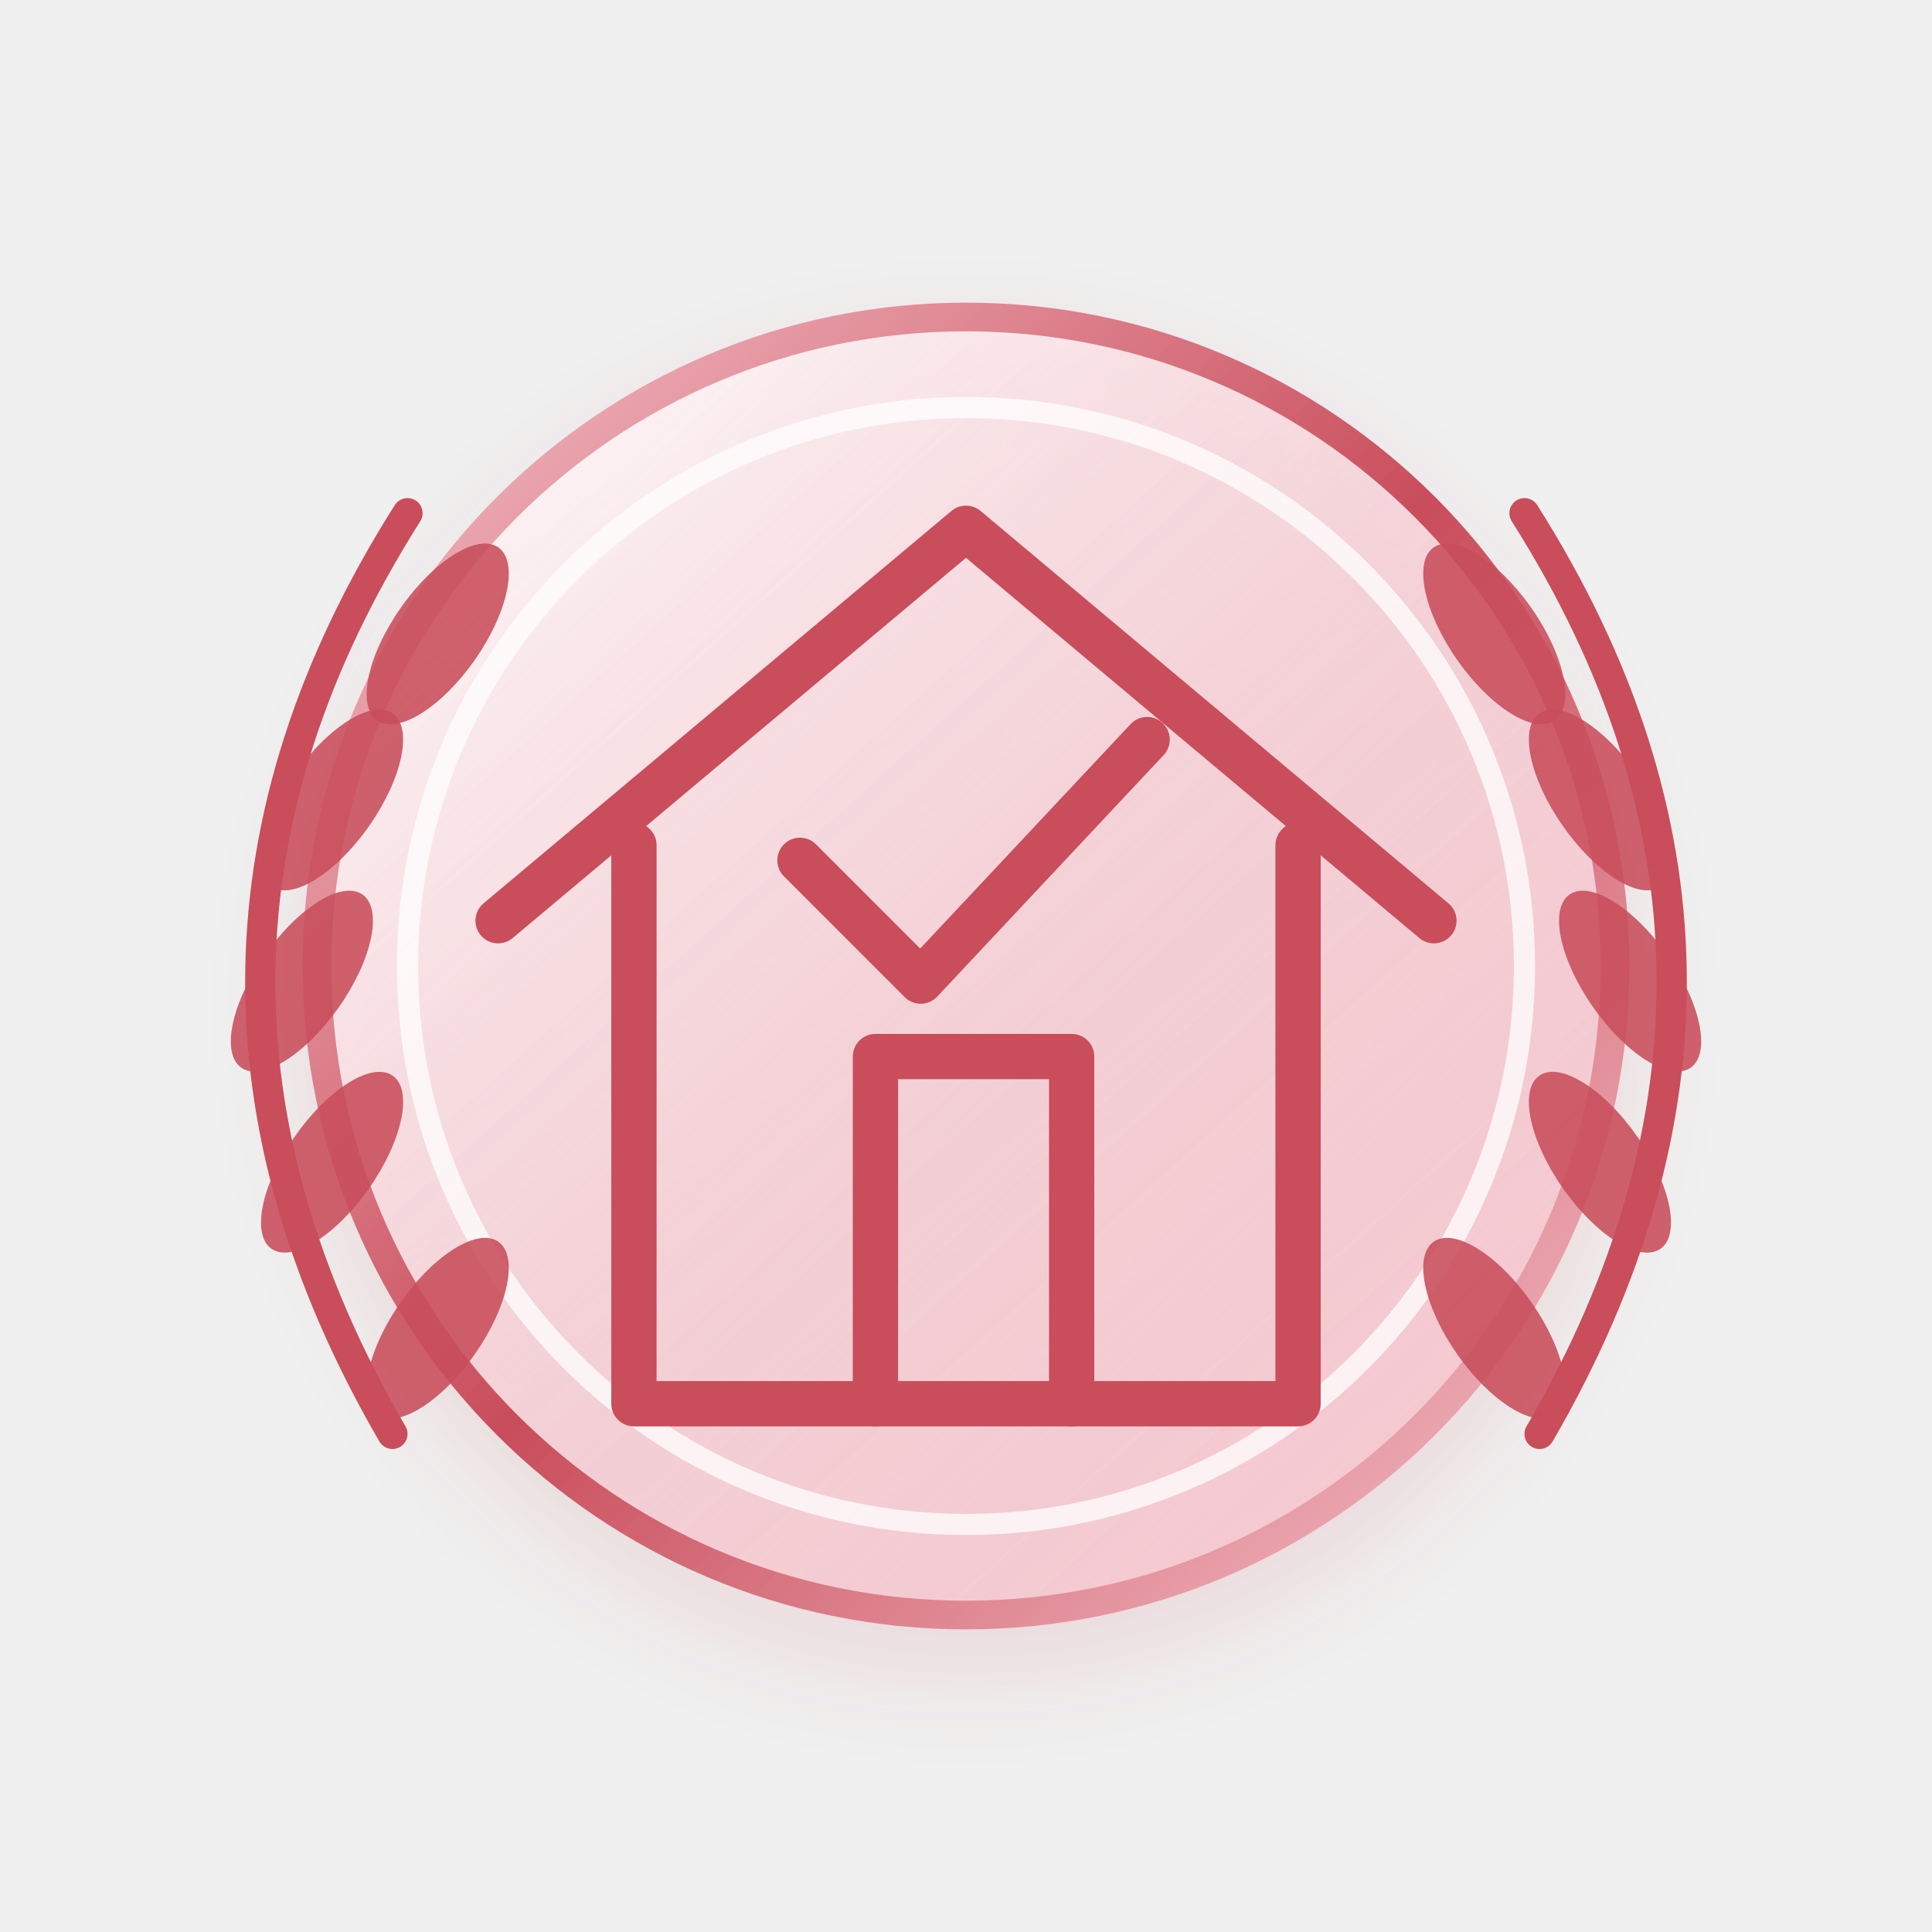
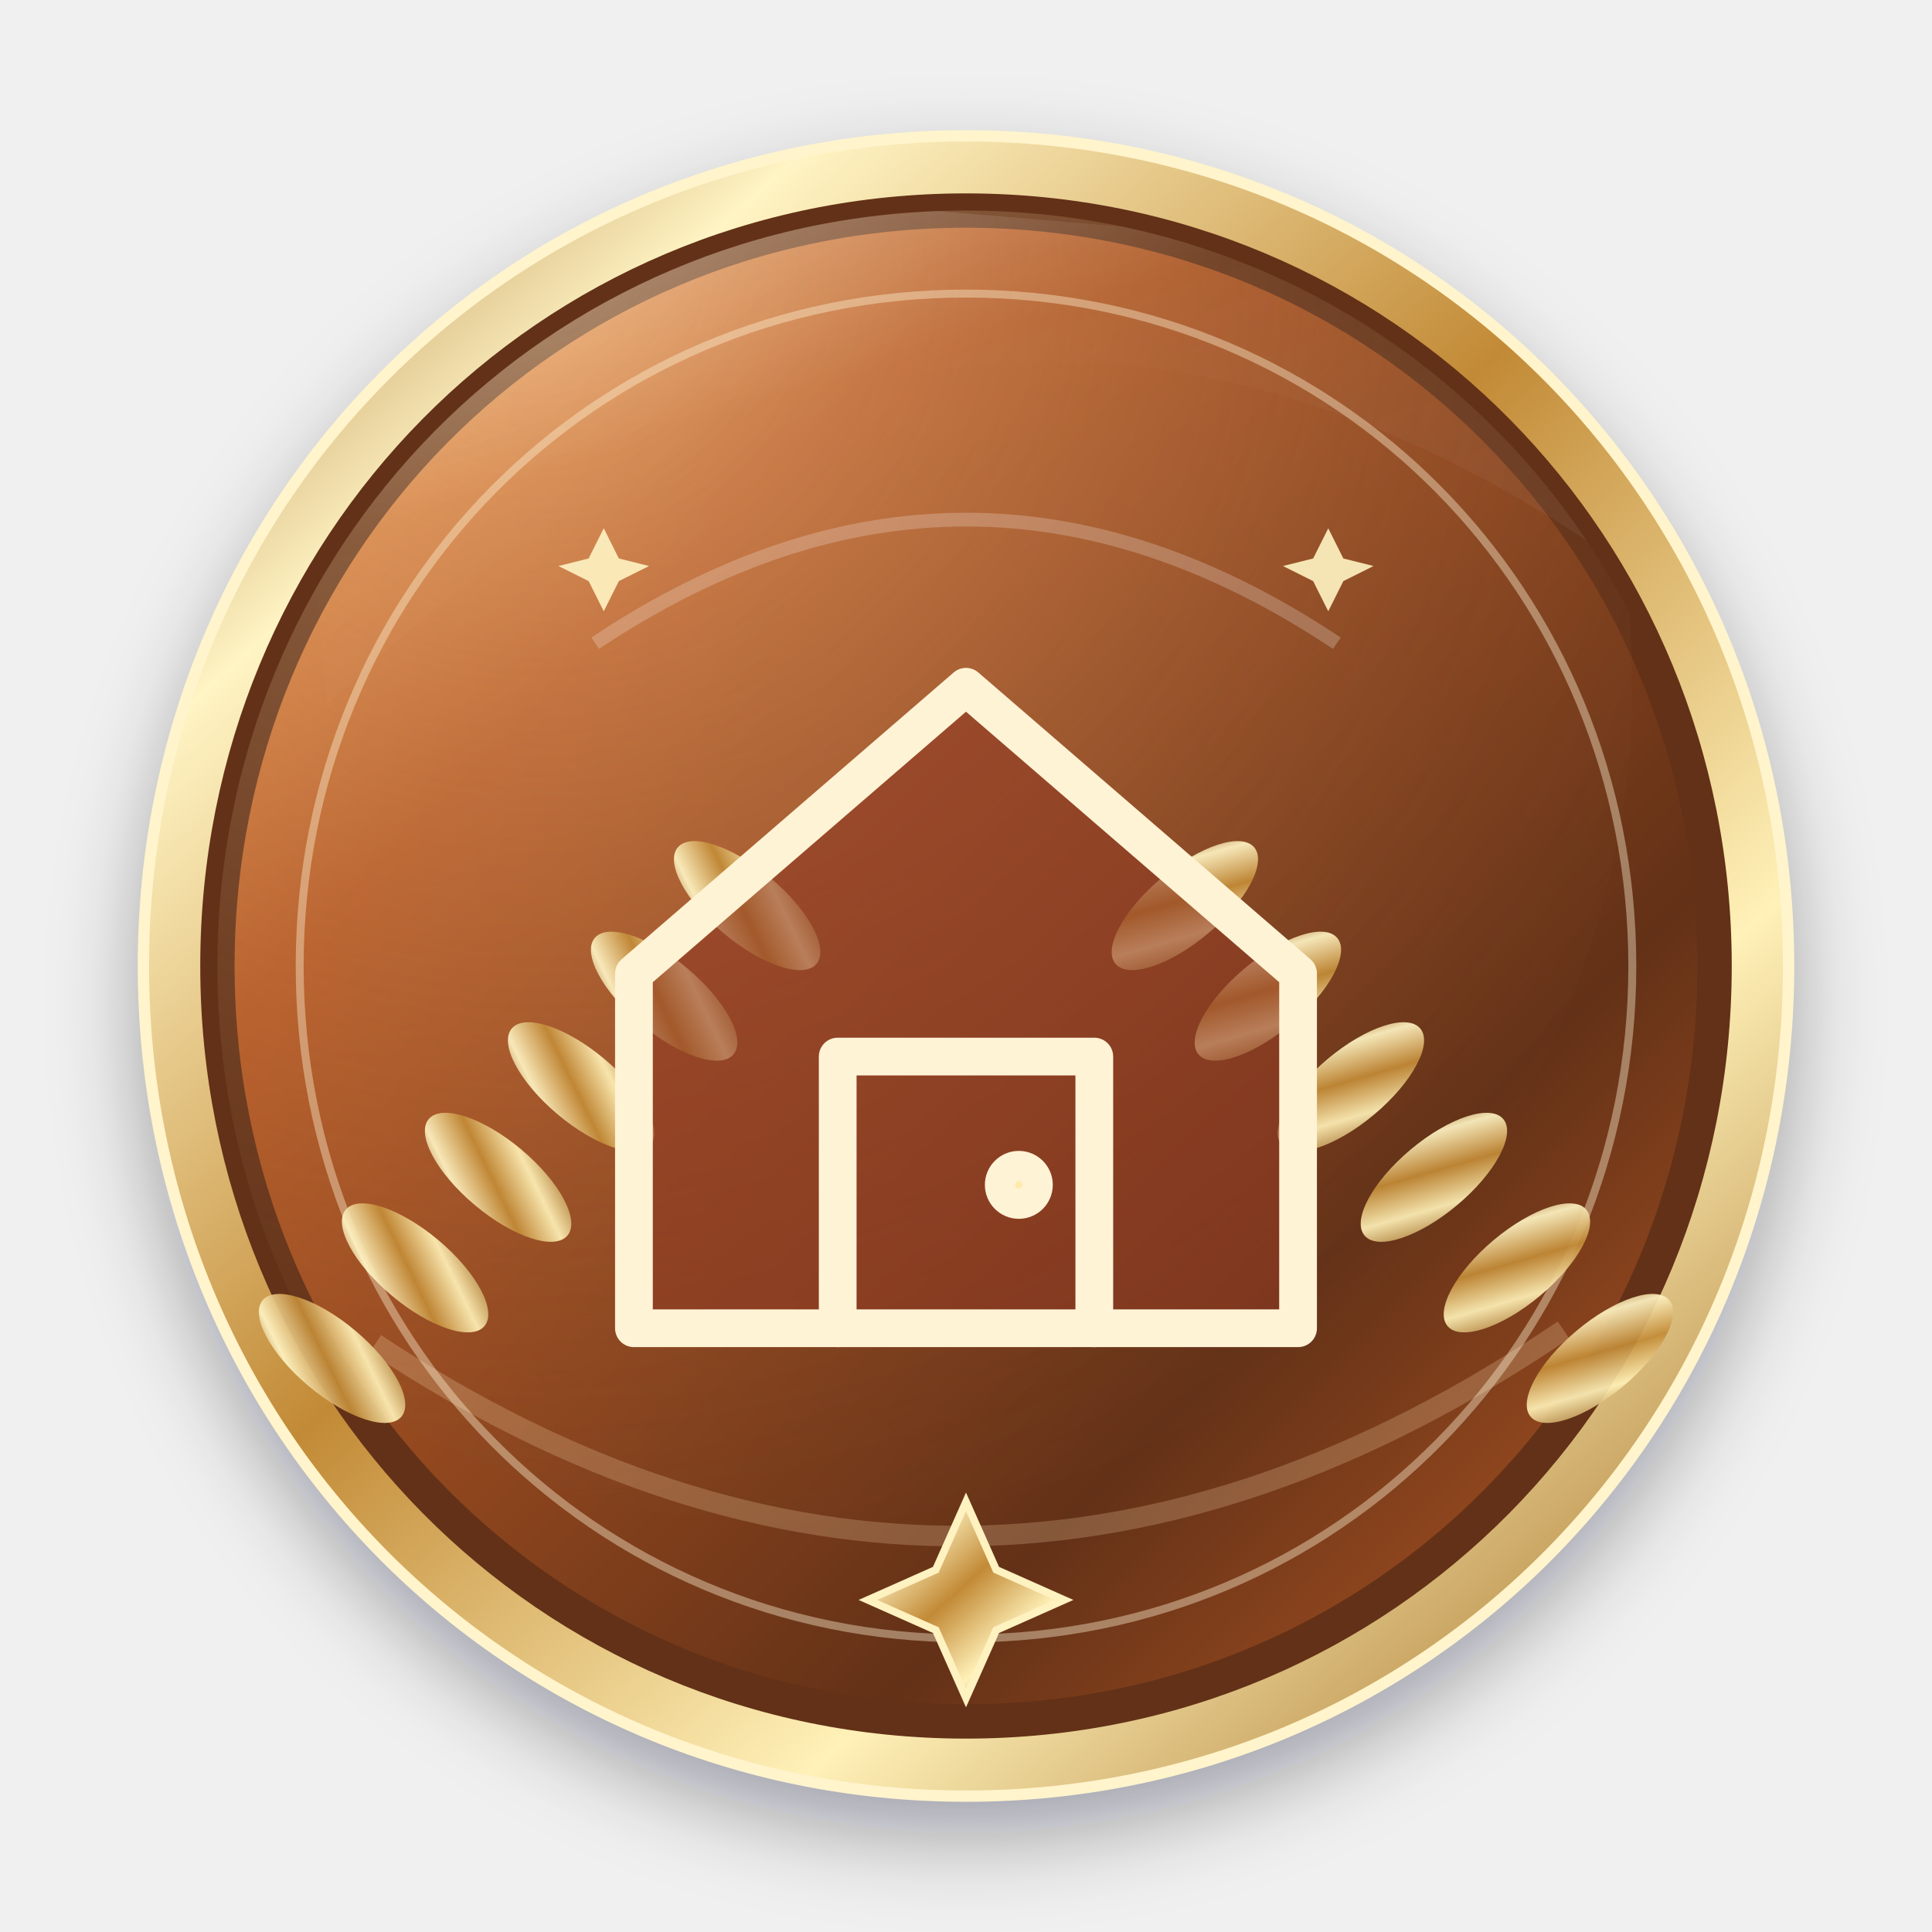
- <svg xmlns="http://www.w3.org/2000/svg" width="128" height="128" viewBox="0 0 128 128" role="img" aria-label="Mortgage free">
+ <svg xmlns="http://www.w3.org/2000/svg" width="512" height="512" viewBox="0 0 256 256" role="img" aria-label="10 debt mortgage free">
  <defs>
-     <linearGradient id="face" x1=".05" y1="0" x2=".95" y2="1">
-       <stop stop-color="#FFFFFF" />
-       <stop offset=".55" stop-color="#F6C5CD" stop-opacity=".67" />
-       <stop offset="1" stop-color="#F6C5CD" stop-opacity=".92" />
+     <linearGradient id="base" x1="0" y1="0" x2="1" y2="1">
+       <stop stop-color="#ffab5a" />
+       <stop offset=".27" stop-color="#bd5c25" />
+       <stop offset=".72" stop-color="#633117" />
+       <stop offset="1" stop-color="#bd5c25" />
    </linearGradient>
-     <linearGradient id="metal" x1="0" y1="0" x2="1" y2="1">
-       <stop stop-color="#F6C5CD" />
-       <stop offset=".5" stop-color="#C94D5B" />
-       <stop offset="1" stop-color="#F6C5CD" />
+     <linearGradient id="gold" x1="0" y1="0" x2=".9" y2="1">
+       <stop stop-color="#9b631e" />
+       <stop offset=".2" stop-color="#fff4c4" />
+       <stop offset=".48" stop-color="#c28a36" />
+       <stop offset=".75" stop-color="#fff1b8" />
+       <stop offset="1" stop-color="#a8752d" />
+     </linearGradient>
+     <radialGradient id="glow" cx=".35" cy=".25" r=".88">
+       <stop stop-color="#ffe2b4" stop-opacity=".40" />
+       <stop offset="1" stop-color="#633117" stop-opacity="0" />
+     </radialGradient>
+     <linearGradient id="shine" x1="0" y1="0" x2=".8" y2="1">
+       <stop stop-color="#fff" stop-opacity=".34" />
+       <stop offset=".45" stop-color="#fff" stop-opacity="0" />
+       <stop offset="1" stop-color="#fff" stop-opacity=".06" />
    </linearGradient>
    <filter id="shadow" x="-30%" y="-30%" width="160%" height="170%">
-       <feDropShadow dx="0" dy="3" stdDeviation="3" flood-color="#C94D5B" flood-opacity=".16" />
+       <feDropShadow dx="0" dy="5" stdDeviation="6" flood-color="#09101f" flood-opacity=".35" />
    </filter>
+     <clipPath id="clip">
+       <path d="M128 18C189 18 237 67 237 128S189 238 128 238 19 189 19 128 67 18 128 18Z" />
+     </clipPath>
  </defs>
-   <circle cx="64" cy="64" r="43" fill="url(#face)" stroke="url(#metal)" stroke-width="1.9" filter="url(#shadow)" />
-   <circle cx="64" cy="64" r="37" fill="none" stroke="#fff" stroke-opacity=".75" stroke-width="1.4" />
-   <path d="M26 95 Q 8 64 27 34" stroke="#C94D5B" stroke-width="2" fill="none" stroke-linecap="round" />
-   <ellipse cx="29" cy="42" rx="3" ry="7" transform="rotate(35 29 42)" fill="#C94D5B" opacity=".88" />
-   <ellipse cx="22" cy="53" rx="3" ry="7" transform="rotate(35 22 53)" fill="#C94D5B" opacity=".88" />
-   <ellipse cx="20" cy="65" rx="3" ry="7" transform="rotate(35 20 65)" fill="#C94D5B" opacity=".88" />
-   <ellipse cx="22" cy="77" rx="3" ry="7" transform="rotate(35 22 77)" fill="#C94D5B" opacity=".88" />
-   <ellipse cx="29" cy="88" rx="3" ry="7" transform="rotate(35 29 88)" fill="#C94D5B" opacity=".88" />
-   <path d="M102 95 Q 120 64 101 34" stroke="#C94D5B" stroke-width="2" fill="none" stroke-linecap="round" />
-   <ellipse cx="99" cy="42" rx="3" ry="7" transform="rotate(-35 99 42)" fill="#C94D5B" opacity=".88" />
-   <ellipse cx="106" cy="53" rx="3" ry="7" transform="rotate(-35 106 53)" fill="#C94D5B" opacity=".88" />
-   <ellipse cx="108" cy="65" rx="3" ry="7" transform="rotate(-35 108 65)" fill="#C94D5B" opacity=".88" />
-   <ellipse cx="106" cy="77" rx="3" ry="7" transform="rotate(-35 106 77)" fill="#C94D5B" opacity=".88" />
-   <ellipse cx="99" cy="88" rx="3" ry="7" transform="rotate(-35 99 88)" fill="#C94D5B" opacity=".88" />
-   <g fill="none" stroke="#C94D5B" stroke-width="3" stroke-linecap="round" stroke-linejoin="round">
-     <path d="M33 61 64 35l31 26" />
-     <path d="M42 56v37h44V56" />
-     <path d="M58 93V70h13v23" />
-     <path d="m53 57 8 8 15-16" />
+   <path d="M128 18C189 18 237 67 237 128S189 238 128 238 19 189 19 128 67 18 128 18Z" fill="#4d341d" filter="url(#shadow)" />
+   <path d="M128 18C189 18 237 67 237 128S189 238 128 238 19 189 19 128 67 18 128 18Z" fill="url(#gold)" stroke="#fff4cc" stroke-width="1.5" />
+   <g transform="translate(128 128) scale(.91) translate(-128 -128)">
+     <path d="M128 18C189 18 237 67 237 128S189 238 128 238 19 189 19 128 67 18 128 18Z" fill="url(#base)" stroke="#633117" stroke-width="5" />
+     <g clip-path="url(#clip)">
+       <circle cx="103" cy="87" r="122" fill="url(#glow)" />
+       <path d="M35 90Q128 0 227 72L218 26 28 10Z" fill="url(#shine)" />
+       <path d="M42 183Q128 240 215 181" fill="none" stroke="#ffe2b4" opacity=".22" stroke-width="3" />
+       <path d="M74 81Q128 45 182 81" stroke="#fff" opacity=".22" stroke-width="2" fill="none" />
+     </g>
  </g>
+   <path d="M128 18C189 18 237 67 237 128S189 238 128 238 19 189 19 128 67 18 128 18Z" fill="none" stroke="#fff6d7" stroke-opacity=".40" stroke-width="1.3" transform="translate(128 128) scale(.81) translate(-128 -128)" />
+   <ellipse cx="44.0" cy="180.0" rx="4.8" ry="12" transform="rotate(-50 44.0 180.0)" fill="url(#gold)" opacity=".92" />
+   <ellipse cx="55.0" cy="168.0" rx="4.8" ry="12" transform="rotate(-50 55.0 168.0)" fill="url(#gold)" opacity=".92" />
+   <ellipse cx="66.0" cy="156.0" rx="4.8" ry="12" transform="rotate(-50 66.0 156.0)" fill="url(#gold)" opacity=".92" />
+   <ellipse cx="77.0" cy="144.0" rx="4.8" ry="12" transform="rotate(-50 77.0 144.0)" fill="url(#gold)" opacity=".92" />
+   <ellipse cx="88.0" cy="132.0" rx="4.8" ry="12" transform="rotate(-50 88.0 132.0)" fill="url(#gold)" opacity=".92" />
+   <ellipse cx="99.0" cy="120.0" rx="4.8" ry="12" transform="rotate(-50 99.0 120.0)" fill="url(#gold)" opacity=".92" />
+   <ellipse cx="212.0" cy="180.0" rx="4.8" ry="12" transform="rotate(50 212.0 180.0)" fill="url(#gold)" opacity=".92" />
+   <ellipse cx="201.0" cy="168.0" rx="4.8" ry="12" transform="rotate(50 201.0 168.0)" fill="url(#gold)" opacity=".92" />
+   <ellipse cx="190.0" cy="156.0" rx="4.8" ry="12" transform="rotate(50 190.0 156.0)" fill="url(#gold)" opacity=".92" />
+   <ellipse cx="179.0" cy="144.0" rx="4.8" ry="12" transform="rotate(50 179.0 144.0)" fill="url(#gold)" opacity=".92" />
+   <ellipse cx="168.0" cy="132.0" rx="4.8" ry="12" transform="rotate(50 168.0 132.0)" fill="url(#gold)" opacity=".92" />
+   <ellipse cx="157.0" cy="120.0" rx="4.8" ry="12" transform="rotate(50 157.0 120.0)" fill="url(#gold)" opacity=".92" />
+   <path d="M80 70l2 4 4 1-4 2-2 4-2-4-4-2 4-1Z" fill="#fff4c3" opacity=".9" />
+   <path d="M176 70l2 4 4 1-4 2-2 4-2-4-4-2 4-1Z" fill="#fff4c3" opacity=".9" />
+   <g stroke="#fff3d6" stroke-width="5" stroke-linecap="round" stroke-linejoin="round" fill="none">
+     <path d="m84 129 44-38 44 38v47H84Z" fill="#8f3b24" fill-opacity=".6" />
+     <path d="M111 176v-36h34v36" />
+     <circle cx="135" cy="157" r="2" fill="#ffeaad" />
+   </g>
+   <path d="M128 225l4-9 9-4-9-4-4-9-4 9-9 4 9 4Z" fill="url(#gold)" stroke="#fff2c1" stroke-width="1" />
</svg>
